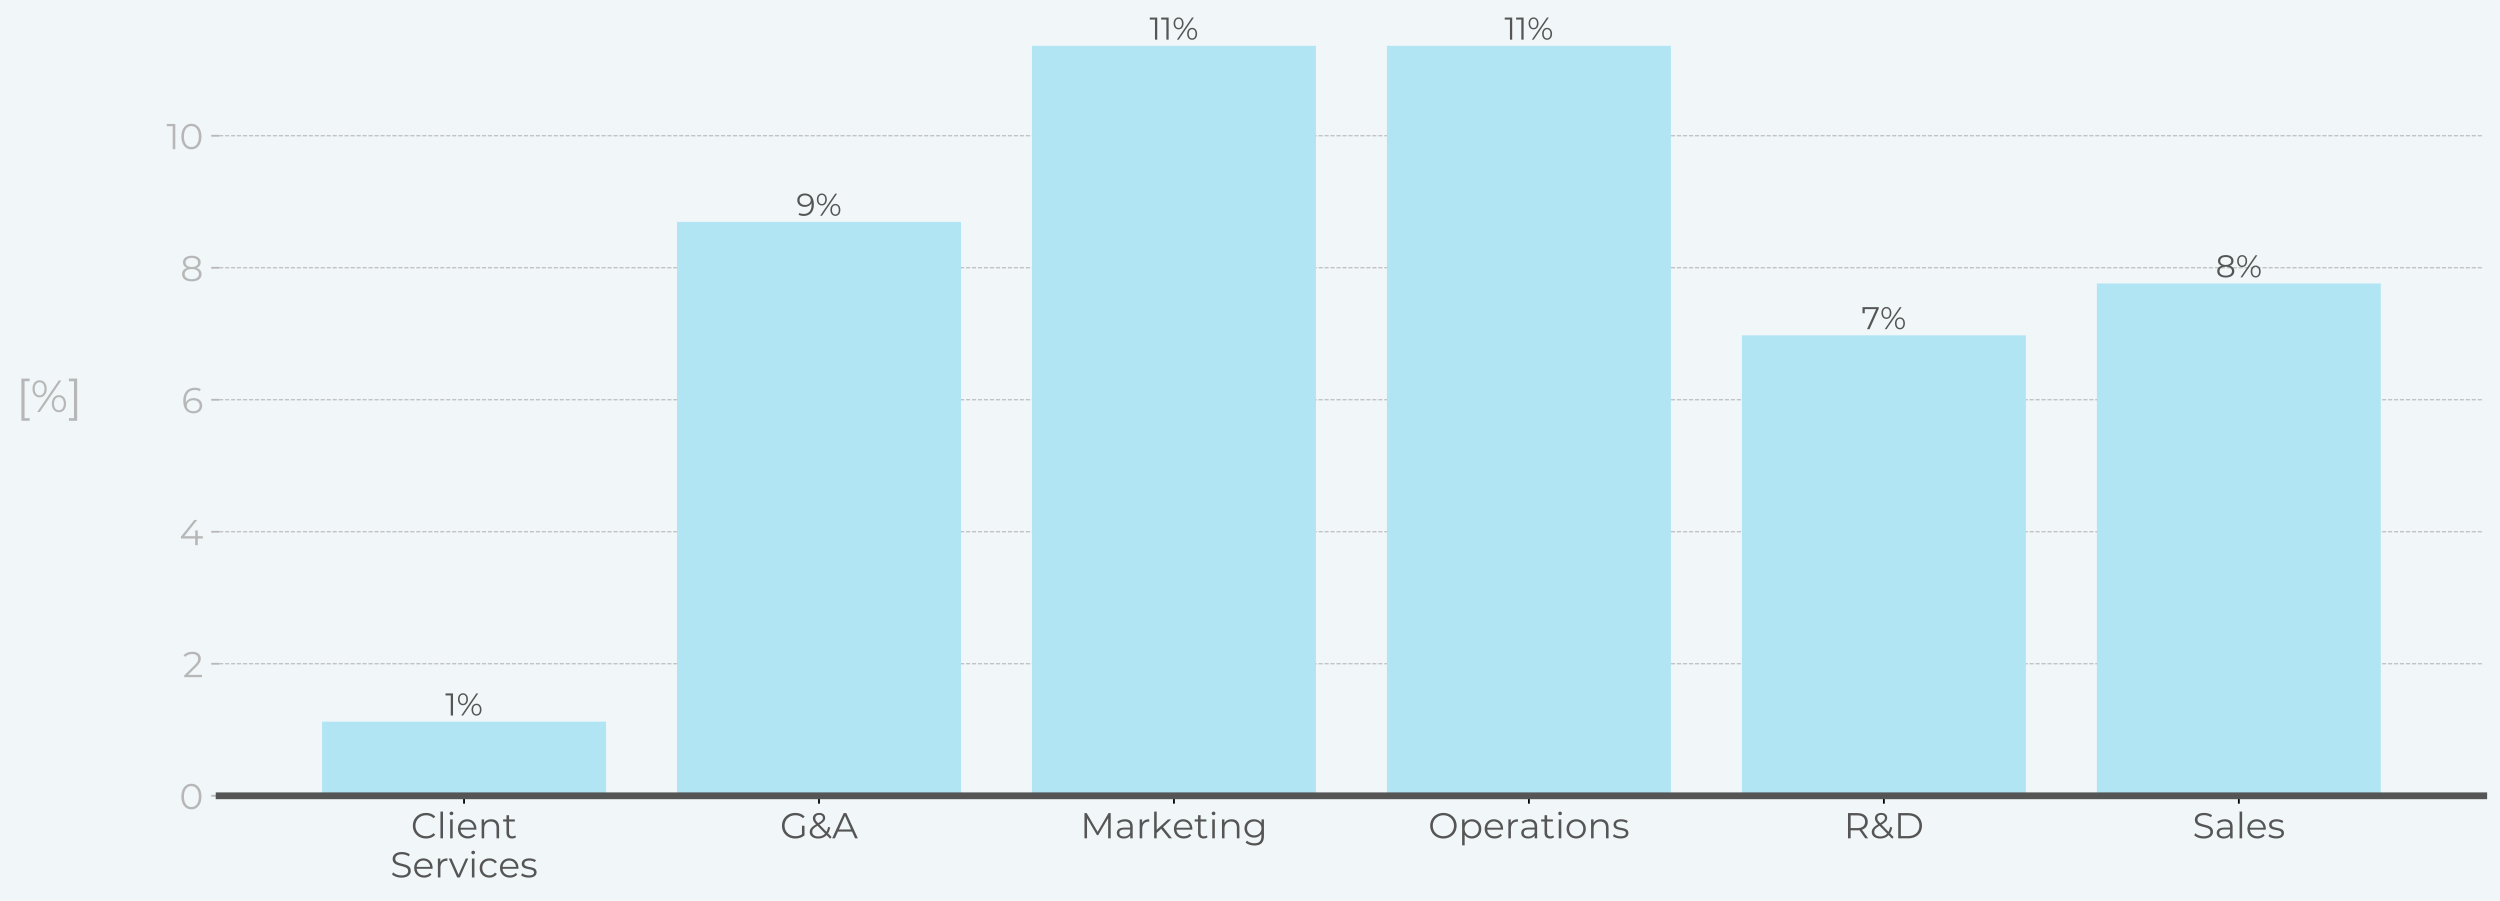
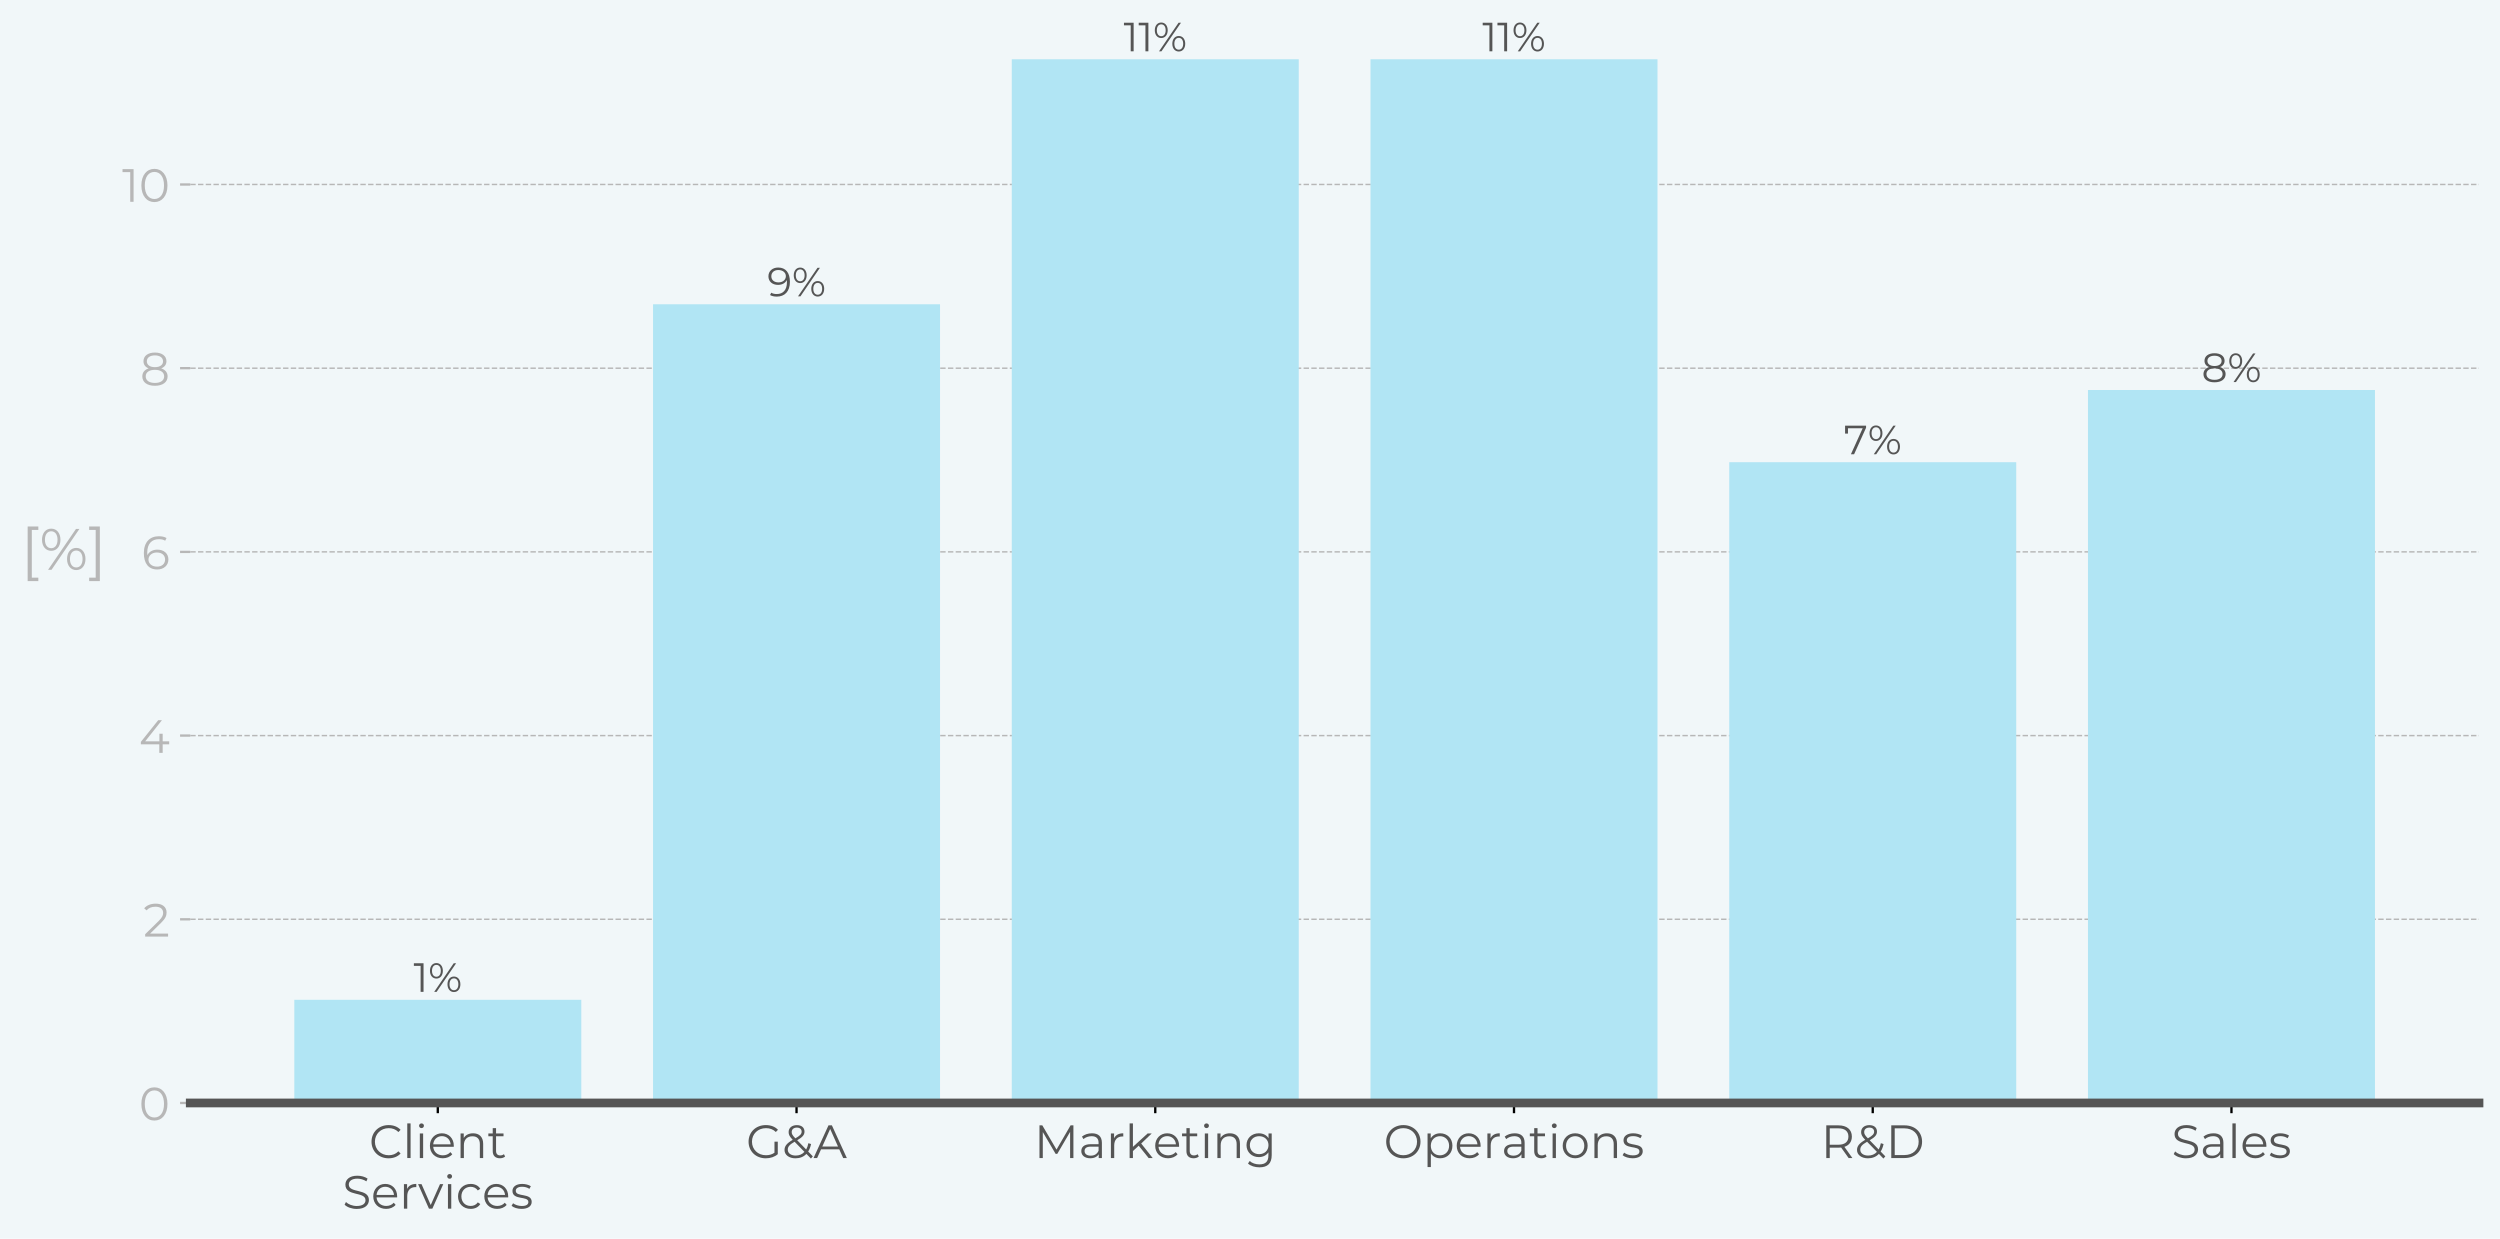
- <svg xmlns="http://www.w3.org/2000/svg" xmlns:xlink="http://www.w3.org/1999/xlink" width="1108.78pt" height="399.475pt" viewBox="0 0 1108.78 399.475" version="1.1">
+ <svg xmlns="http://www.w3.org/2000/svg" xmlns:xlink="http://www.w3.org/1999/xlink" width="856.903pt" height="424.587pt" viewBox="0 0 856.903 424.587" version="1.1">
  <defs>
    <style type="text/css">*{stroke-linejoin: round; stroke-linecap: butt}</style>
  </defs>
  <g id="figure_1">
    <g id="patch_1">
-       <path d="M 0 399.475  L 1108.78 399.475  L 1108.78 0  L 0 0  z " style="fill: #f1f7f9" />
+       <path d="M 0 424.587  L 856.903 424.587  L 856.903 0  L 0 0  z " style="fill: #f1f7f9" />
    </g>
    <g id="axes_1">
      <g id="patch_2">
-         <path d="M 97.18 352.945  L 1101.58 352.945  L 1101.58 20.305  L 97.18 20.305  z " style="fill: #f1f7f9" />
+         <path d="M 65.218 378.057  L 849.702 378.057  L 849.702 20.305  L 65.218 20.305  z " style="fill: #f1f7f9" />
      </g>
      <g id="matplotlib.axis_1">
        <g id="xtick_1">
          <g id="line2d_1">
            <defs>
-               <path id="m62860e1eaf" d="M 0 0  L 0 3.5  " style="stroke: #000000; stroke-width: 0.8" />
+               <path id="m76fe7c5892" d="M 0 0  L 0 3.5  " style="stroke: #000000; stroke-width: 0.8" />
            </defs>
            <g>
-               <use xlink:href="#m62860e1eaf" x="205.806" y="352.945" style="stroke: #000000; stroke-width: 0.8" />
+               <use xlink:href="#m76fe7c5892" x="150.06" y="378.057" style="stroke: #000000; stroke-width: 0.8" />
            </g>
          </g>
          <g id="text_1">
-             <g style="fill: #555555" transform="translate(182.2526 371.8178)scale(0.16 -0.16)">
+             <g style="fill: #555555" transform="translate(126.5062 396.9298)scale(0.16 -0.16)">
              <defs>
                <path id="Montserrat-Regular-43" d="M 2675 -38  C 3334 -38 3923 186 4320 621  L 4019 922  C 3654 544 3206 384 2694 384  C 1613 384 800 1178 800 2240  C 800 3302 1613 4096 2694 4096  C 3206 4096 3654 3936 4019 3565  L 4320 3866  C 3923 4301 3334 4518 2682 4518  C 1331 4518 333 3552 333 2240  C 333 928 1331 -38 2675 -38  z " transform="scale(0.015625)" />
                <path id="Montserrat-Regular-6c" d="M 634 0  L 1088 0  L 1088 4749  L 634 4749  L 634 0  z " transform="scale(0.015625)" />
                <path id="Montserrat-Regular-69" d="M 864 4102  C 1056 4102 1197 4250 1197 4435  C 1197 4608 1050 4749 864 4749  C 678 4749 531 4602 531 4429  C 531 4250 678 4102 864 4102  z M 634 0  L 1088 0  L 1088 3366  L 634 3366  L 634 0  z " transform="scale(0.015625)" />
                <path id="Montserrat-Regular-65" d="M 3571 1683  C 3571 2694 2886 3392 1939 3392  C 992 3392 294 2682 294 1683  C 294 685 1011 -32 2061 -32  C 2592 -32 3059 160 3360 518  L 3104 813  C 2848 518 2483 371 2074 371  C 1338 371 800 838 749 1542  L 3565 1542  C 3565 1594 3571 1645 3571 1683  z M 1939 3002  C 2598 3002 3078 2541 3136 1882  L 749 1882  C 806 2541 1286 3002 1939 3002  z " transform="scale(0.015625)" />
                <path id="Montserrat-Regular-6e" d="M 2349 3392  C 1766 3392 1312 3155 1069 2746  L 1069 3366  L 634 3366  L 634 0  L 1088 0  L 1088 1766  C 1088 2534 1542 2982 2266 2982  C 2906 2982 3277 2618 3277 1907  L 3277 0  L 3731 0  L 3731 1952  C 3731 2918 3168 3392 2349 3392  z " transform="scale(0.015625)" />
                <path id="Montserrat-Regular-74" d="M 2246 531  C 2118 416 1933 358 1747 358  C 1370 358 1165 576 1165 973  L 1165 2982  L 2189 2982  L 2189 3366  L 1165 3366  L 1165 4102  L 710 4102  L 710 3366  L 109 3366  L 109 2982  L 710 2982  L 710 947  C 710 326 1062 -32 1696 -32  C 1958 -32 2227 45 2406 205  L 2246 531  z " transform="scale(0.015625)" />
              </defs>
              <use xlink:href="#Montserrat-Regular-43" />
              <use xlink:href="#Montserrat-Regular-6c" x="71.9" />
              <use xlink:href="#Montserrat-Regular-69" x="98.8" />
              <use xlink:href="#Montserrat-Regular-65" x="125.7" />
              <use xlink:href="#Montserrat-Regular-6e" x="186.1" />
              <use xlink:href="#Montserrat-Regular-74" x="253.8" />
            </g>
-             <g style="fill: #555555" transform="translate(173.1088 389.1698)scale(0.16 -0.16)">
+             <g style="fill: #555555" transform="translate(117.3624 414.2818)scale(0.16 -0.16)">
              <defs>
                <path id="Montserrat-Regular-53" d="M 1965 -38  C 3110 -38 3635 525 3635 1184  C 3635 2816 877 2074 877 3302  C 877 3750 1242 4115 2061 4115  C 2458 4115 2906 3994 3290 3744  L 3450 4122  C 3091 4371 2566 4518 2061 4518  C 922 4518 410 3949 410 3290  C 410 1632 3168 2387 3168 1158  C 3168 717 2803 365 1965 365  C 1376 365 806 595 486 909  L 301 544  C 634 198 1293 -38 1965 -38  z " transform="scale(0.015625)" />
                <path id="Montserrat-Regular-72" d="M 1069 2707  L 1069 3366  L 634 3366  L 634 0  L 1088 0  L 1088 1715  C 1088 2509 1517 2957 2221 2957  C 2253 2957 2291 2950 2330 2950  L 2330 3392  C 1709 3392 1280 3155 1069 2707  z " transform="scale(0.015625)" />
                <path id="Montserrat-Regular-76" d="M 3014 3366  L 1741 499  L 480 3366  L 6 3366  L 1498 0  L 1965 0  L 3462 3366  L 3014 3366  z " transform="scale(0.015625)" />
                <path id="Montserrat-Regular-63" d="M 2029 -32  C 2598 -32 3078 198 3347 634  L 3008 864  C 2778 525 2419 371 2029 371  C 1293 371 755 890 755 1683  C 755 2470 1293 2995 2029 2995  C 2419 2995 2778 2835 3008 2496  L 3347 2726  C 3078 3168 2598 3392 2029 3392  C 1024 3392 294 2688 294 1683  C 294 678 1024 -32 2029 -32  z " transform="scale(0.015625)" />
                <path id="Montserrat-Regular-73" d="M 1536 -32  C 2413 -32 2925 346 2925 928  C 2925 2221 742 1536 742 2445  C 742 2765 1011 3002 1619 3002  C 1965 3002 2317 2918 2611 2714  L 2810 3078  C 2528 3270 2054 3392 1619 3392  C 762 3392 288 2982 288 2432  C 288 1101 2470 1792 2470 915  C 2470 582 2208 365 1568 365  C 1094 365 640 531 371 742  L 166 384  C 442 147 979 -32 1536 -32  z " transform="scale(0.015625)" />
              </defs>
              <use xlink:href="#Montserrat-Regular-53" />
              <use xlink:href="#Montserrat-Regular-65" x="61.5" />
              <use xlink:href="#Montserrat-Regular-72" x="121.9" />
              <use xlink:href="#Montserrat-Regular-76" x="162" />
              <use xlink:href="#Montserrat-Regular-69" x="216.2" />
              <use xlink:href="#Montserrat-Regular-63" x="243.1" />
              <use xlink:href="#Montserrat-Regular-65" x="299.4" />
              <use xlink:href="#Montserrat-Regular-73" x="359.8" />
            </g>
          </g>
        </g>
        <g id="xtick_2">
          <g id="line2d_2">
            <g>
-               <use xlink:href="#m62860e1eaf" x="363.236" y="352.945" style="stroke: #000000; stroke-width: 0.8" />
+               <use xlink:href="#m76fe7c5892" x="273.02" y="378.057" style="stroke: #000000; stroke-width: 0.8" />
            </g>
          </g>
          <g id="text_2">
-             <g style="fill: #555555" transform="translate(345.9633 371.8178)scale(0.16 -0.16)">
+             <g style="fill: #555555" transform="translate(255.7475 396.9298)scale(0.16 -0.16)">
              <defs>
                <path id="Montserrat-Regular-47" d="M 3885 730  C 3539 480 3142 384 2714 384  C 1613 384 800 1178 800 2240  C 800 3309 1613 4096 2720 4096  C 3245 4096 3693 3942 4070 3571  L 4365 3872  C 3968 4301 3379 4518 2701 4518  C 1331 4518 333 3552 333 2240  C 333 928 1331 -38 2694 -38  C 3315 -38 3917 154 4339 531  L 4339 2240  L 3885 2240  L 3885 730  z " transform="scale(0.015625)" />
                <path id="Montserrat-Regular-26" d="M 4198 230  L 3558 890  C 3738 1171 3872 1517 3955 1920  L 3584 2035  C 3520 1696 3418 1408 3283 1171  L 2054 2438  C 2784 2861 3053 3174 3053 3622  C 3053 4179 2643 4512 2010 4512  C 1318 4512 877 4128 877 3558  C 877 3213 1005 2944 1440 2496  C 621 2022 314 1632 314 1101  C 314 422 941 -38 1818 -38  C 2426 -38 2938 166 3315 570  L 3936 -70  L 4198 230  z M 2010 4173  C 2426 4173 2662 3949 2662 3616  C 2662 3296 2451 3072 1805 2701  C 1395 3117 1299 3302 1299 3565  C 1299 3923 1562 4173 2010 4173  z M 1843 339  C 1197 339 762 659 762 1146  C 762 1542 979 1824 1696 2234  L 3046 845  C 2739 506 2330 339 1843 339  z " transform="scale(0.015625)" />
                <path id="Montserrat-Regular-41" d="M 4077 0  L 4576 0  L 2528 4480  L 2061 4480  L 13 0  L 506 0  L 1043 1197  L 3539 1197  L 4077 0  z M 1216 1581  L 2291 3987  L 3366 1581  L 1216 1581  z " transform="scale(0.015625)" />
              </defs>
              <use xlink:href="#Montserrat-Regular-47" />
              <use xlink:href="#Montserrat-Regular-26" x="77.3" />
              <use xlink:href="#Montserrat-Regular-41" x="144.2" />
            </g>
          </g>
        </g>
        <g id="xtick_3">
          <g id="line2d_3">
            <g>
-               <use xlink:href="#m62860e1eaf" x="520.665" y="352.945" style="stroke: #000000; stroke-width: 0.8" />
+               <use xlink:href="#m76fe7c5892" x="395.98" y="378.057" style="stroke: #000000; stroke-width: 0.8" />
            </g>
          </g>
          <g id="text_3">
-             <g style="fill: #555555" transform="translate(479.154 371.8178)scale(0.16 -0.16)">
+             <g style="fill: #555555" transform="translate(354.4687 396.9298)scale(0.16 -0.16)">
              <defs>
                <path id="Montserrat-Regular-4d" d="M 4992 4480  L 3066 1158  L 1120 4480  L 730 4480  L 730 0  L 1184 0  L 1184 3565  L 2944 570  L 3168 570  L 4928 3584  L 4928 0  L 5382 0  L 5382 4480  L 4992 4480  z " transform="scale(0.015625)" />
                <path id="Montserrat-Regular-61" d="M 1811 3392  C 1280 3392 781 3226 442 2938  L 646 2598  C 922 2842 1331 2995 1766 2995  C 2394 2995 2720 2682 2720 2106  L 2720 1901  L 1651 1901  C 685 1901 352 1466 352 947  C 352 365 819 -32 1581 -32  C 2138 -32 2534 179 2739 525  L 2739 0  L 3174 0  L 3174 2086  C 3174 2957 2682 3392 1811 3392  z M 1651 326  C 1114 326 800 570 800 960  C 800 1306 1011 1562 1664 1562  L 2720 1562  L 2720 1011  C 2541 570 2163 326 1651 326  z " transform="scale(0.015625)" />
                <path id="Montserrat-Regular-6b" d="M 3238 0  L 3795 0  L 2221 1990  L 3661 3366  L 3098 3366  L 1088 1530  L 1088 4749  L 634 4749  L 634 0  L 1088 0  L 1088 960  L 1882 1690  L 3238 0  z " transform="scale(0.015625)" />
                <path id="Montserrat-Regular-67" d="M 3315 3366  L 3315 2720  C 3034 3162 2547 3392 1984 3392  C 1024 3392 294 2733 294 1766  C 294 800 1024 128 1984 128  C 2534 128 3014 352 3296 781  L 3296 352  C 3296 -480 2906 -870 2054 -870  C 1536 -870 1050 -698 730 -410  L 499 -755  C 851 -1088 1453 -1274 2067 -1274  C 3181 -1274 3750 -749 3750 410  L 3750 3366  L 3315 3366  z M 2029 531  C 1286 531 755 1037 755 1766  C 755 2496 1286 2995 2029 2995  C 2771 2995 3309 2496 3309 1766  C 3309 1037 2771 531 2029 531  z " transform="scale(0.015625)" />
              </defs>
              <use xlink:href="#Montserrat-Regular-4d" />
              <use xlink:href="#Montserrat-Regular-61" x="95.5" />
              <use xlink:href="#Montserrat-Regular-72" x="154.5" />
              <use xlink:href="#Montserrat-Regular-6b" x="194.6" />
              <use xlink:href="#Montserrat-Regular-65" x="254.7" />
              <use xlink:href="#Montserrat-Regular-74" x="315.1" />
              <use xlink:href="#Montserrat-Regular-69" x="355.7" />
              <use xlink:href="#Montserrat-Regular-6e" x="382.6" />
              <use xlink:href="#Montserrat-Regular-67" x="450.3" />
            </g>
          </g>
        </g>
        <g id="xtick_4">
          <g id="line2d_4">
            <g>
-               <use xlink:href="#m62860e1eaf" x="678.095" y="352.945" style="stroke: #000000; stroke-width: 0.8" />
+               <use xlink:href="#m76fe7c5892" x="518.94" y="378.057" style="stroke: #000000; stroke-width: 0.8" />
            </g>
          </g>
          <g id="text_4">
-             <g style="fill: #555555" transform="translate(633.4535 371.8178)scale(0.16 -0.16)">
+             <g style="fill: #555555" transform="translate(474.2988 396.9298)scale(0.16 -0.16)">
              <defs>
                <path id="Montserrat-Regular-4f" d="M 2688 -38  C 4032 -38 5037 928 5037 2240  C 5037 3552 4032 4518 2688 4518  C 1331 4518 333 3546 333 2240  C 333 934 1331 -38 2688 -38  z M 2688 384  C 1606 384 800 1171 800 2240  C 800 3309 1606 4096 2688 4096  C 3763 4096 4563 3309 4563 2240  C 4563 1171 3763 384 2688 384  z " transform="scale(0.015625)" />
                <path id="Montserrat-Regular-70" d="M 2368 3392  C 1811 3392 1344 3149 1069 2701  L 1069 3366  L 634 3366  L 634 -1242  L 1088 -1242  L 1088 634  C 1370 198 1830 -32 2368 -32  C 3328 -32 4045 659 4045 1683  C 4045 2701 3328 3392 2368 3392  z M 2336 371  C 1619 371 1082 896 1082 1683  C 1082 2464 1619 2995 2336 2995  C 3046 2995 3590 2464 3590 1683  C 3590 896 3046 371 2336 371  z " transform="scale(0.015625)" />
                <path id="Montserrat-Regular-6f" d="M 2010 -32  C 2995 -32 3718 685 3718 1683  C 3718 2682 2995 3392 2010 3392  C 1024 3392 294 2682 294 1683  C 294 685 1024 -32 2010 -32  z M 2010 371  C 1293 371 755 896 755 1683  C 755 2470 1293 2995 2010 2995  C 2726 2995 3258 2470 3258 1683  C 3258 896 2726 371 2010 371  z " transform="scale(0.015625)" />
              </defs>
              <use xlink:href="#Montserrat-Regular-4f" />
              <use xlink:href="#Montserrat-Regular-70" x="83.9" />
              <use xlink:href="#Montserrat-Regular-65" x="151.7" />
              <use xlink:href="#Montserrat-Regular-72" x="212.1" />
              <use xlink:href="#Montserrat-Regular-61" x="252.2" />
              <use xlink:href="#Montserrat-Regular-74" x="311.2" />
              <use xlink:href="#Montserrat-Regular-69" x="351.8" />
              <use xlink:href="#Montserrat-Regular-6f" x="378.7" />
              <use xlink:href="#Montserrat-Regular-6e" x="441.4" />
              <use xlink:href="#Montserrat-Regular-73" x="509.1" />
            </g>
          </g>
        </g>
        <g id="xtick_5">
          <g id="line2d_5">
            <g>
-               <use xlink:href="#m62860e1eaf" x="835.524" y="352.945" style="stroke: #000000; stroke-width: 0.8" />
+               <use xlink:href="#m76fe7c5892" x="641.9" y="378.057" style="stroke: #000000; stroke-width: 0.8" />
            </g>
          </g>
          <g id="text_5">
-             <g style="fill: #555555" transform="translate(817.7805 371.8178)scale(0.16 -0.16)">
+             <g style="fill: #555555" transform="translate(624.1563 396.9298)scale(0.16 -0.16)">
              <defs>
                <path id="Montserrat-Regular-52" d="M 4307 0  L 3213 1536  C 3866 1747 4237 2240 4237 2944  C 4237 3904 3546 4480 2406 4480  L 730 4480  L 730 0  L 1203 0  L 1203 1421  L 2406 1421  C 2534 1421 2650 1427 2765 1440  L 3789 0  L 4307 0  z M 2394 1824  L 1203 1824  L 1203 4070  L 2394 4070  C 3290 4070 3763 3661 3763 2944  C 3763 2240 3290 1824 2394 1824  z " transform="scale(0.015625)" />
                <path id="Montserrat-Regular-44" d="M 730 0  L 2554 0  C 3987 0 4954 922 4954 2240  C 4954 3558 3987 4480 2554 4480  L 730 4480  L 730 0  z M 1203 410  L 1203 4070  L 2528 4070  C 3718 4070 4486 3315 4486 2240  C 4486 1165 3718 410 2528 410  L 1203 410  z " transform="scale(0.015625)" />
              </defs>
              <use xlink:href="#Montserrat-Regular-52" />
              <use xlink:href="#Montserrat-Regular-26" x="72.3" />
              <use xlink:href="#Montserrat-Regular-44" x="139.2" />
            </g>
          </g>
        </g>
        <g id="xtick_6">
          <g id="line2d_6">
            <g>
-               <use xlink:href="#m62860e1eaf" x="992.954" y="352.945" style="stroke: #000000; stroke-width: 0.8" />
+               <use xlink:href="#m76fe7c5892" x="764.86" y="378.057" style="stroke: #000000; stroke-width: 0.8" />
            </g>
          </g>
          <g id="text_6">
-             <g style="fill: #555555" transform="translate(972.4162 371.8178)scale(0.16 -0.16)">
+             <g style="fill: #555555" transform="translate(744.3226 396.9298)scale(0.16 -0.16)">
              <use xlink:href="#Montserrat-Regular-53" />
              <use xlink:href="#Montserrat-Regular-61" x="61.5" />
              <use xlink:href="#Montserrat-Regular-6c" x="120.5" />
              <use xlink:href="#Montserrat-Regular-65" x="147.4" />
              <use xlink:href="#Montserrat-Regular-73" x="207.8" />
            </g>
          </g>
        </g>
      </g>
      <g id="matplotlib.axis_2">
        <g id="ytick_1">
          <g id="line2d_7">
-             <path d="M 97.18 352.945  L 1101.58 352.945  " clip-path="url(#p378e8bd2fe)" style="fill: none; stroke-dasharray: 1.85,0.8; stroke-dashoffset: 0; stroke: #b7b7b7; stroke-width: 0.5" />
+             <path d="M 65.218 378.057  L 849.702 378.057  " clip-path="url(#p747468428f)" style="fill: none; stroke-dasharray: 1.85,0.8; stroke-dashoffset: 0; stroke: #b7b7b7; stroke-width: 0.5" />
          </g>
          <g id="line2d_8">
            <defs>
-               <path id="m3befdc6a4a" d="M 0 0  L -3.5 0  " style="stroke: #b7b7b7; stroke-width: 0.8" />
+               <path id="maeef7f8d42" d="M 0 0  L -3.5 0  " style="stroke: #b7b7b7; stroke-width: 0.8" />
            </defs>
            <g>
-               <use xlink:href="#m3befdc6a4a" x="97.18" y="352.945" style="fill: #b7b7b7; stroke: #b7b7b7; stroke-width: 0.8" />
+               <use xlink:href="#maeef7f8d42" x="65.218" y="378.057" style="fill: #b7b7b7; stroke: #b7b7b7; stroke-width: 0.8" />
            </g>
          </g>
          <g id="text_7">
-             <g style="fill: #b7b7b7" transform="translate(79.5875 358.8816)scale(0.16 -0.16)">
+             <g style="fill: #b7b7b7" transform="translate(47.625 383.9936)scale(0.16 -0.16)">
              <defs>
                <path id="Montserrat-Regular-30" d="M 2118 -38  C 3155 -38 3910 813 3910 2240  C 3910 3667 3155 4518 2118 4518  C 1082 4518 333 3667 333 2240  C 333 813 1082 -38 2118 -38  z M 2118 384  C 1338 384 800 1043 800 2240  C 800 3437 1338 4096 2118 4096  C 2899 4096 3437 3437 3437 2240  C 3437 1043 2899 384 2118 384  z " transform="scale(0.015625)" />
              </defs>
              <use xlink:href="#Montserrat-Regular-30" />
            </g>
          </g>
        </g>
        <g id="ytick_2">
          <g id="line2d_9">
-             <path d="M 97.18 294.401  L 1101.58 294.401  " clip-path="url(#p378e8bd2fe)" style="fill: none; stroke-dasharray: 1.85,0.8; stroke-dashoffset: 0; stroke: #b7b7b7; stroke-width: 0.5" />
+             <path d="M 65.218 315.093  L 849.702 315.093  " clip-path="url(#p747468428f)" style="fill: none; stroke-dasharray: 1.85,0.8; stroke-dashoffset: 0; stroke: #b7b7b7; stroke-width: 0.5" />
          </g>
          <g id="line2d_10">
            <g>
-               <use xlink:href="#m3befdc6a4a" x="97.18" y="294.401" style="fill: #b7b7b7; stroke: #b7b7b7; stroke-width: 0.8" />
+               <use xlink:href="#maeef7f8d42" x="65.218" y="315.093" style="fill: #b7b7b7; stroke: #b7b7b7; stroke-width: 0.8" />
            </g>
          </g>
          <g id="text_8">
-             <g style="fill: #b7b7b7" transform="translate(81.0925 300.3369)scale(0.16 -0.16)">
+             <g style="fill: #b7b7b7" transform="translate(49.13 321.0292)scale(0.16 -0.16)">
              <defs>
                <path id="Montserrat-Regular-32" d="M 928 410  L 2451 1907  C 3053 2496 3187 2880 3187 3309  C 3187 4058 2611 4518 1702 4518  C 1018 4518 461 4288 115 3878  L 442 3597  C 736 3936 1139 4096 1664 4096  C 2349 4096 2714 3776 2714 3258  C 2714 2950 2618 2650 2112 2150  L 250 326  L 250 0  L 3392 0  L 3392 410  L 928 410  z " transform="scale(0.015625)" />
              </defs>
              <use xlink:href="#Montserrat-Regular-32" />
            </g>
          </g>
        </g>
        <g id="ytick_3">
          <g id="line2d_11">
-             <path d="M 97.18 235.856  L 1101.58 235.856  " clip-path="url(#p378e8bd2fe)" style="fill: none; stroke-dasharray: 1.85,0.8; stroke-dashoffset: 0; stroke: #b7b7b7; stroke-width: 0.5" />
+             <path d="M 65.218 252.129  L 849.702 252.129  " clip-path="url(#p747468428f)" style="fill: none; stroke-dasharray: 1.85,0.8; stroke-dashoffset: 0; stroke: #b7b7b7; stroke-width: 0.5" />
          </g>
          <g id="line2d_12">
            <g>
-               <use xlink:href="#m3befdc6a4a" x="97.18" y="235.856" style="fill: #b7b7b7; stroke: #b7b7b7; stroke-width: 0.8" />
+               <use xlink:href="#maeef7f8d42" x="65.218" y="252.129" style="fill: #b7b7b7; stroke: #b7b7b7; stroke-width: 0.8" />
            </g>
          </g>
          <g id="text_9">
-             <g style="fill: #b7b7b7" transform="translate(79.605 241.7923)scale(0.16 -0.16)">
+             <g style="fill: #b7b7b7" transform="translate(47.6425 258.0649)scale(0.16 -0.16)">
              <defs>
                <path id="Montserrat-Regular-34" d="M 4141 1587  L 3245 1587  L 3245 2624  L 2797 2624  L 2797 1587  L 851 1587  L 3142 4480  L 2630 4480  L 256 1510  L 256 1178  L 2784 1178  L 2784 0  L 3245 0  L 3245 1178  L 4141 1178  L 4141 1587  z " transform="scale(0.015625)" />
              </defs>
              <use xlink:href="#Montserrat-Regular-34" />
            </g>
          </g>
        </g>
        <g id="ytick_4">
          <g id="line2d_13">
-             <path d="M 97.18 177.311  L 1101.58 177.311  " clip-path="url(#p378e8bd2fe)" style="fill: none; stroke-dasharray: 1.85,0.8; stroke-dashoffset: 0; stroke: #b7b7b7; stroke-width: 0.5" />
+             <path d="M 65.218 189.164  L 849.702 189.164  " clip-path="url(#p747468428f)" style="fill: none; stroke-dasharray: 1.85,0.8; stroke-dashoffset: 0; stroke: #b7b7b7; stroke-width: 0.5" />
          </g>
          <g id="line2d_14">
            <g>
-               <use xlink:href="#m3befdc6a4a" x="97.18" y="177.311" style="fill: #b7b7b7; stroke: #b7b7b7; stroke-width: 0.8" />
+               <use xlink:href="#maeef7f8d42" x="65.218" y="189.164" style="fill: #b7b7b7; stroke: #b7b7b7; stroke-width: 0.8" />
            </g>
          </g>
          <g id="text_10">
-             <g style="fill: #b7b7b7" transform="translate(80.435 183.2476)scale(0.16 -0.16)">
+             <g style="fill: #b7b7b7" transform="translate(48.4725 195.1005)scale(0.16 -0.16)">
              <defs>
                <path id="Montserrat-Regular-36" d="M 2189 2682  C 1568 2682 1043 2406 819 1914  C 806 2048 800 2176 800 2278  C 800 3494 1421 4115 2387 4115  C 2720 4115 3027 4058 3258 3904  L 3443 4275  C 3162 4448 2784 4518 2381 4518  C 1165 4518 333 3725 333 2202  C 333 787 979 -38 2170 -38  C 3040 -38 3699 499 3699 1338  C 3699 2157 3078 2682 2189 2682  z M 2150 352  C 1376 352 966 819 966 1312  C 966 1869 1434 2291 2118 2291  C 2810 2291 3245 1914 3245 1325  C 3245 730 2797 352 2150 352  z " transform="scale(0.015625)" />
              </defs>
              <use xlink:href="#Montserrat-Regular-36" />
            </g>
          </g>
        </g>
        <g id="ytick_5">
          <g id="line2d_15">
-             <path d="M 97.18 118.767  L 1101.58 118.767  " clip-path="url(#p378e8bd2fe)" style="fill: none; stroke-dasharray: 1.85,0.8; stroke-dashoffset: 0; stroke: #b7b7b7; stroke-width: 0.5" />
+             <path d="M 65.218 126.2  L 849.702 126.2  " clip-path="url(#p747468428f)" style="fill: none; stroke-dasharray: 1.85,0.8; stroke-dashoffset: 0; stroke: #b7b7b7; stroke-width: 0.5" />
          </g>
          <g id="line2d_16">
            <g>
-               <use xlink:href="#m3befdc6a4a" x="97.18" y="118.767" style="fill: #b7b7b7; stroke: #b7b7b7; stroke-width: 0.8" />
+               <use xlink:href="#maeef7f8d42" x="65.218" y="126.2" style="fill: #b7b7b7; stroke: #b7b7b7; stroke-width: 0.8" />
            </g>
          </g>
          <g id="text_11">
-             <g style="fill: #b7b7b7" transform="translate(79.9725 124.703)scale(0.16 -0.16)">
+             <g style="fill: #b7b7b7" transform="translate(48.01 132.1362)scale(0.16 -0.16)">
              <defs>
                <path id="Montserrat-Regular-38" d="M 2899 2349  C 3360 2528 3616 2867 3616 3334  C 3616 4064 2982 4518 2035 4518  C 1088 4518 467 4064 467 3334  C 467 2867 717 2528 1171 2349  C 614 2163 307 1786 307 1248  C 307 454 960 -38 2035 -38  C 3104 -38 3776 454 3776 1248  C 3776 1779 3462 2163 2899 2349  z M 928 3322  C 928 3821 1357 4128 2035 4128  C 2707 4128 3149 3821 3149 3315  C 3149 2829 2733 2515 2035 2515  C 1338 2515 928 2829 928 3322  z M 2035 352  C 1242 352 774 698 774 1254  C 774 1805 1242 2150 2035 2150  C 2829 2150 3302 1805 3302 1254  C 3302 698 2829 352 2035 352  z " transform="scale(0.015625)" />
              </defs>
              <use xlink:href="#Montserrat-Regular-38" />
            </g>
          </g>
        </g>
        <g id="ytick_6">
          <g id="line2d_17">
-             <path d="M 97.18 60.222  L 1101.58 60.222  " clip-path="url(#p378e8bd2fe)" style="fill: none; stroke-dasharray: 1.85,0.8; stroke-dashoffset: 0; stroke: #b7b7b7; stroke-width: 0.5" />
+             <path d="M 65.218 63.236  L 849.702 63.236  " clip-path="url(#p747468428f)" style="fill: none; stroke-dasharray: 1.85,0.8; stroke-dashoffset: 0; stroke: #b7b7b7; stroke-width: 0.5" />
          </g>
          <g id="line2d_18">
            <g>
-               <use xlink:href="#m3befdc6a4a" x="97.18" y="60.222" style="fill: #b7b7b7; stroke: #b7b7b7; stroke-width: 0.8" />
+               <use xlink:href="#maeef7f8d42" x="65.218" y="63.236" style="fill: #b7b7b7; stroke: #b7b7b7; stroke-width: 0.8" />
            </g>
          </g>
          <g id="text_12">
-             <g style="fill: #b7b7b7" transform="translate(73.8125 66.15836)scale(0.16 -0.16)">
+             <g style="fill: #b7b7b7" transform="translate(41.85 69.1718)scale(0.16 -0.16)">
              <defs>
                <path id="Montserrat-Regular-31" d="M 58 4480  L 58 4070  L 1114 4070  L 1114 0  L 1574 0  L 1574 4480  L 58 4480  z " transform="scale(0.015625)" />
              </defs>
              <use xlink:href="#Montserrat-Regular-31" />
              <use xlink:href="#Montserrat-Regular-30" x="36.1" />
            </g>
          </g>
        </g>
        <g id="text_13">
-           <g style="fill: #b7b7b7" transform="translate(7.2 182.7441)scale(0.2 -0.2)">
+           <g style="fill: #b7b7b7" transform="translate(7.2 195.3001)scale(0.2 -0.2)">
            <defs>
              <path id="Montserrat-Regular-5b" d="M 730 -1242  L 1901 -1242  L 1901 -864  L 1184 -864  L 1184 4371  L 1901 4371  L 1901 4749  L 730 4749  L 730 -1242  z " transform="scale(0.015625)" />
              <path id="Montserrat-Regular-25" d="M 1280 2080  C 1875 2080 2291 2560 2291 3296  C 2291 4032 1875 4512 1280 4512  C 678 4512 269 4026 269 3296  C 269 2566 678 2080 1280 2080  z M 934 0  L 1312 0  L 4371 4480  L 3994 4480  L 934 0  z M 1280 2368  C 858 2368 589 2720 589 3296  C 589 3872 858 4224 1280 4224  C 1696 4224 1971 3878 1971 3296  C 1971 2714 1696 2368 1280 2368  z M 4026 -32  C 4627 -32 5037 454 5037 1184  C 5037 1914 4627 2400 4026 2400  C 3430 2400 3014 1914 3014 1184  C 3014 454 3430 -32 4026 -32  z M 4026 256  C 3610 256 3334 602 3334 1184  C 3334 1766 3610 2112 4026 2112  C 4448 2112 4717 1760 4717 1184  C 4717 608 4448 256 4026 256  z " transform="scale(0.015625)" />
              <path id="Montserrat-Regular-5d" d="M 1306 -1242  L 1306 4749  L 134 4749  L 134 4371  L 851 4371  L 851 -864  L 134 -864  L 134 -1242  L 1306 -1242  z " transform="scale(0.015625)" />
            </defs>
            <use xlink:href="#Montserrat-Regular-5b" />
            <use xlink:href="#Montserrat-Regular-25" x="31.8" />
            <use xlink:href="#Montserrat-Regular-5d" x="114.7" />
          </g>
        </g>
      </g>
      <g id="patch_3">
-         <path d="M 142.835 352.945  L 268.778 352.945  L 268.778 320.055  L 142.835 320.055  z " clip-path="url(#p378e8bd2fe)" style="fill: #b1e5f4" />
+         <path d="M 100.876 378.057  L 199.244 378.057  L 199.244 342.684  L 100.876 342.684  z " clip-path="url(#p747468428f)" style="fill: #b1e5f4" />
      </g>
      <g id="patch_4">
-         <path d="M 300.264 352.945  L 426.208 352.945  L 426.208 98.403  L 300.264 98.403  z " clip-path="url(#p378e8bd2fe)" style="fill: #b1e5f4" />
+         <path d="M 223.836 378.057  L 322.204 378.057  L 322.204 104.299  L 223.836 104.299  z " clip-path="url(#p747468428f)" style="fill: #b1e5f4" />
      </g>
      <g id="patch_5">
-         <path d="M 457.693 352.945  L 583.637 352.945  L 583.637 20.305  L 457.693 20.305  z " clip-path="url(#p378e8bd2fe)" style="fill: #b1e5f4" />
+         <path d="M 346.796 378.057  L 445.164 378.057  L 445.164 20.305  L 346.796 20.305  z " clip-path="url(#p747468428f)" style="fill: #b1e5f4" />
      </g>
      <g id="patch_6">
-         <path d="M 615.123 352.945  L 741.067 352.945  L 741.067 20.305  L 615.123 20.305  z " clip-path="url(#p378e8bd2fe)" style="fill: #b1e5f4" />
+         <path d="M 469.756 378.057  L 568.124 378.057  L 568.124 20.305  L 469.756 20.305  z " clip-path="url(#p747468428f)" style="fill: #b1e5f4" />
      </g>
      <g id="patch_7">
-         <path d="M 772.552 352.945  L 898.496 352.945  L 898.496 148.72  L 772.552 148.72  z " clip-path="url(#p378e8bd2fe)" style="fill: #b1e5f4" />
+         <path d="M 592.716 378.057  L 691.084 378.057  L 691.084 158.414  L 592.716 158.414  z " clip-path="url(#p747468428f)" style="fill: #b1e5f4" />
      </g>
      <g id="patch_8">
-         <path d="M 929.982 352.945  L 1055.925 352.945  L 1055.925 125.717  L 929.982 125.717  z " clip-path="url(#p378e8bd2fe)" style="fill: #b1e5f4" />
+         <path d="M 715.676 378.057  L 814.044 378.057  L 814.044 133.675  L 715.676 133.675  z " clip-path="url(#p747468428f)" style="fill: #b1e5f4" />
      </g>
      <g id="text_14">
-         <g style="fill: #555555" transform="translate(197.4763 317.3382)scale(0.14 -0.14)">
+         <g style="fill: #555555" transform="translate(141.7299 339.9672)scale(0.14 -0.14)">
          <use xlink:href="#Montserrat-Regular-31" />
          <use xlink:href="#Montserrat-Regular-25" x="36.1" />
        </g>
      </g>
      <g id="text_15">
-         <g style="fill: #555555" transform="translate(353.1689 95.68652)scale(0.14 -0.14)">
+         <g style="fill: #555555" transform="translate(262.9531 101.5824)scale(0.14 -0.14)">
          <defs>
            <path id="Montserrat-Regular-39" d="M 1728 4518  C 858 4518 198 3981 198 3142  C 198 2323 819 1798 1709 1798  C 2330 1798 2854 2074 3078 2566  C 3091 2432 3098 2304 3098 2202  C 3098 986 2477 365 1510 365  C 1178 365 870 422 640 576  L 454 205  C 736 32 1114 -38 1517 -38  C 2733 -38 3565 755 3565 2278  C 3565 3693 2918 4518 1728 4518  z M 1779 2189  C 1088 2189 653 2566 653 3155  C 653 3750 1101 4128 1747 4128  C 2522 4128 2931 3661 2931 3168  C 2931 2611 2464 2189 1779 2189  z " transform="scale(0.015625)" />
          </defs>
          <use xlink:href="#Montserrat-Regular-39" />
          <use xlink:href="#Montserrat-Regular-25" x="60.9" />
        </g>
      </g>
      <g id="text_16">
-         <g style="fill: #555555" transform="translate(509.8087 17.58844)scale(0.14 -0.14)">
+         <g style="fill: #555555" transform="translate(385.1234 17.58844)scale(0.14 -0.14)">
          <use xlink:href="#Montserrat-Regular-31" />
          <use xlink:href="#Montserrat-Regular-31" x="36.1" />
          <use xlink:href="#Montserrat-Regular-25" x="72.2" />
        </g>
      </g>
      <g id="text_17">
-         <g style="fill: #555555" transform="translate(667.2382 17.58844)scale(0.14 -0.14)">
+         <g style="fill: #555555" transform="translate(508.0835 17.58844)scale(0.14 -0.14)">
          <use xlink:href="#Montserrat-Regular-31" />
          <use xlink:href="#Montserrat-Regular-31" x="36.1" />
          <use xlink:href="#Montserrat-Regular-25" x="72.2" />
        </g>
      </g>
      <g id="text_18">
-         <g style="fill: #555555" transform="translate(825.5973 146.0029)scale(0.14 -0.14)">
+         <g style="fill: #555555" transform="translate(631.9732 155.6973)scale(0.14 -0.14)">
          <defs>
            <path id="Montserrat-Regular-37" d="M 205 4480  L 205 3232  L 659 3232  L 659 4070  L 2963 4070  L 1120 0  L 1619 0  L 3494 4154  L 3494 4480  L 205 4480  z " transform="scale(0.015625)" />
          </defs>
          <use xlink:href="#Montserrat-Regular-37" />
          <use xlink:href="#Montserrat-Regular-25" x="58.9" />
        </g>
      </g>
      <g id="text_19">
-         <g style="fill: #555555" transform="translate(982.6844 123.0004)scale(0.14 -0.14)">
+         <g style="fill: #555555" transform="translate(754.5909 130.9582)scale(0.14 -0.14)">
          <use xlink:href="#Montserrat-Regular-38" />
          <use xlink:href="#Montserrat-Regular-25" x="63.8" />
        </g>
      </g>
      <g id="line2d_19">
-         <path d="M 97.18 352.945  L 1101.58 352.945  " style="fill: none; stroke: #555555; stroke-width: 3; stroke-linecap: square" />
+         <path d="M 65.218 378.057  L 849.702 378.057  " style="fill: none; stroke: #555555; stroke-width: 3; stroke-linecap: square" />
      </g>
    </g>
  </g>
  <defs>
-     <clipPath id="p378e8bd2fe">
-       <rect x="97.18" y="20.305" width="1004.4" height="332.64" />
+     <clipPath id="p747468428f">
+       <rect x="65.218" y="20.305" width="784.485" height="357.752" />
    </clipPath>
  </defs>
</svg>
